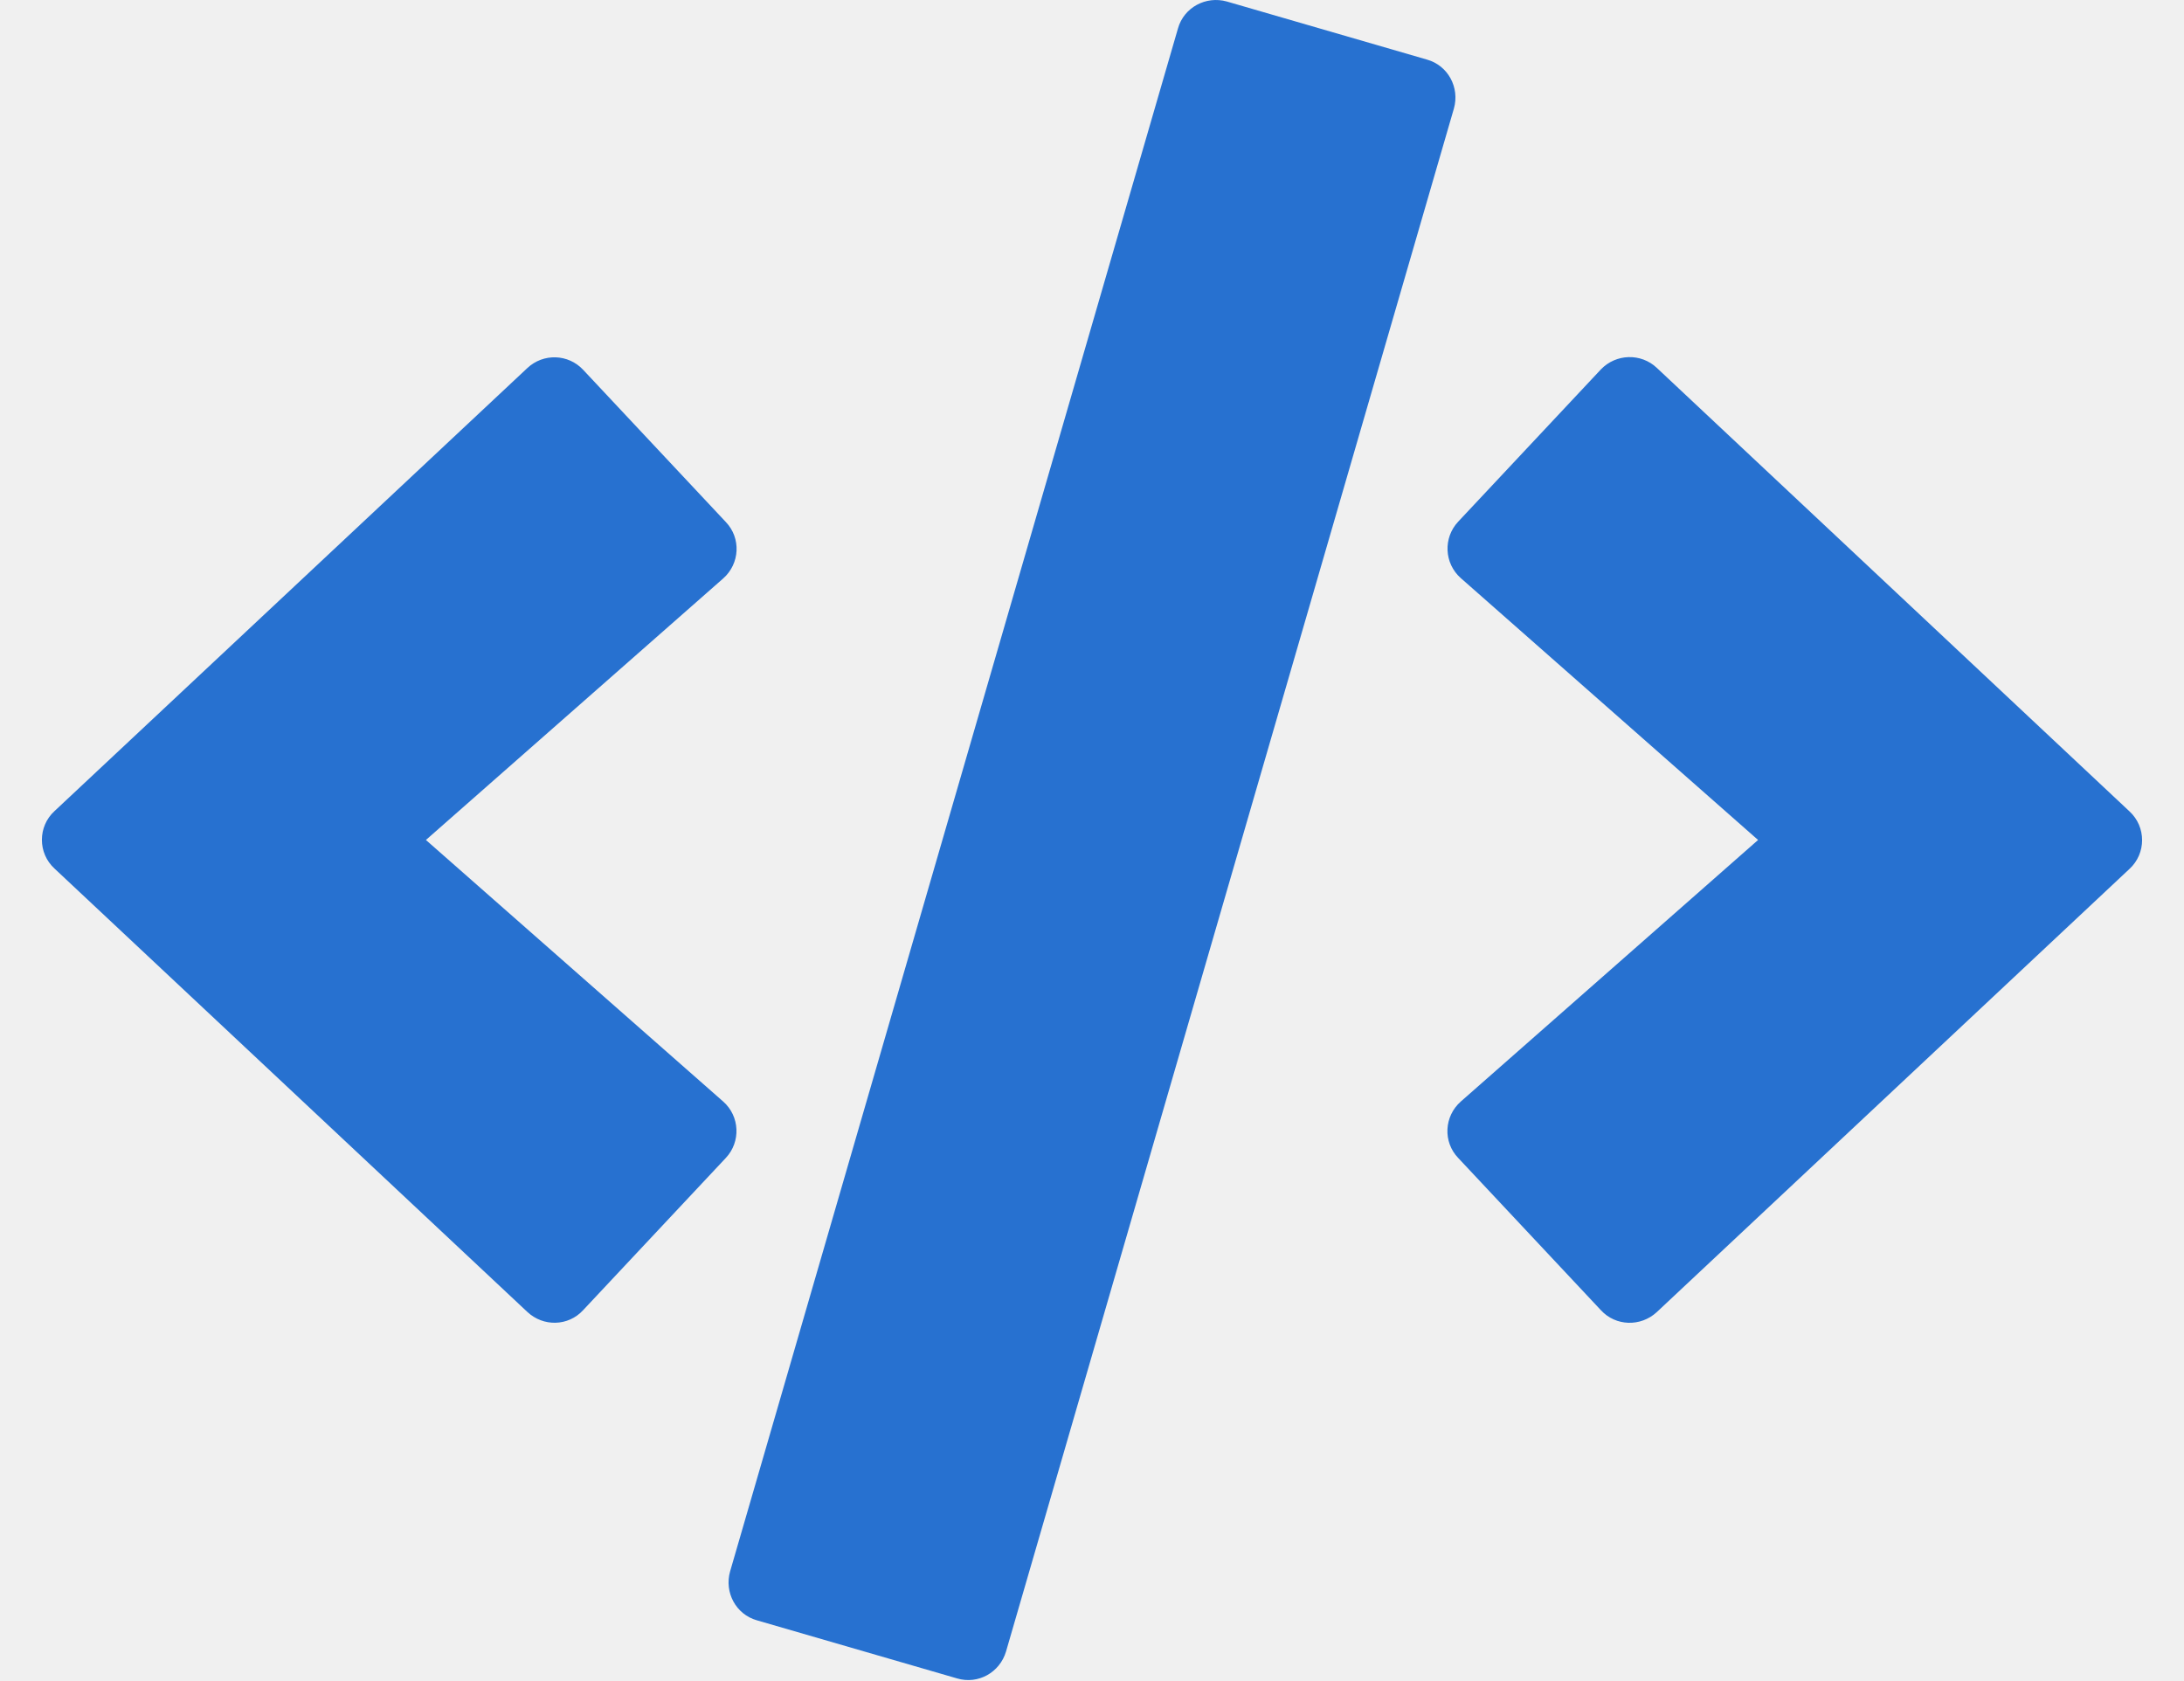
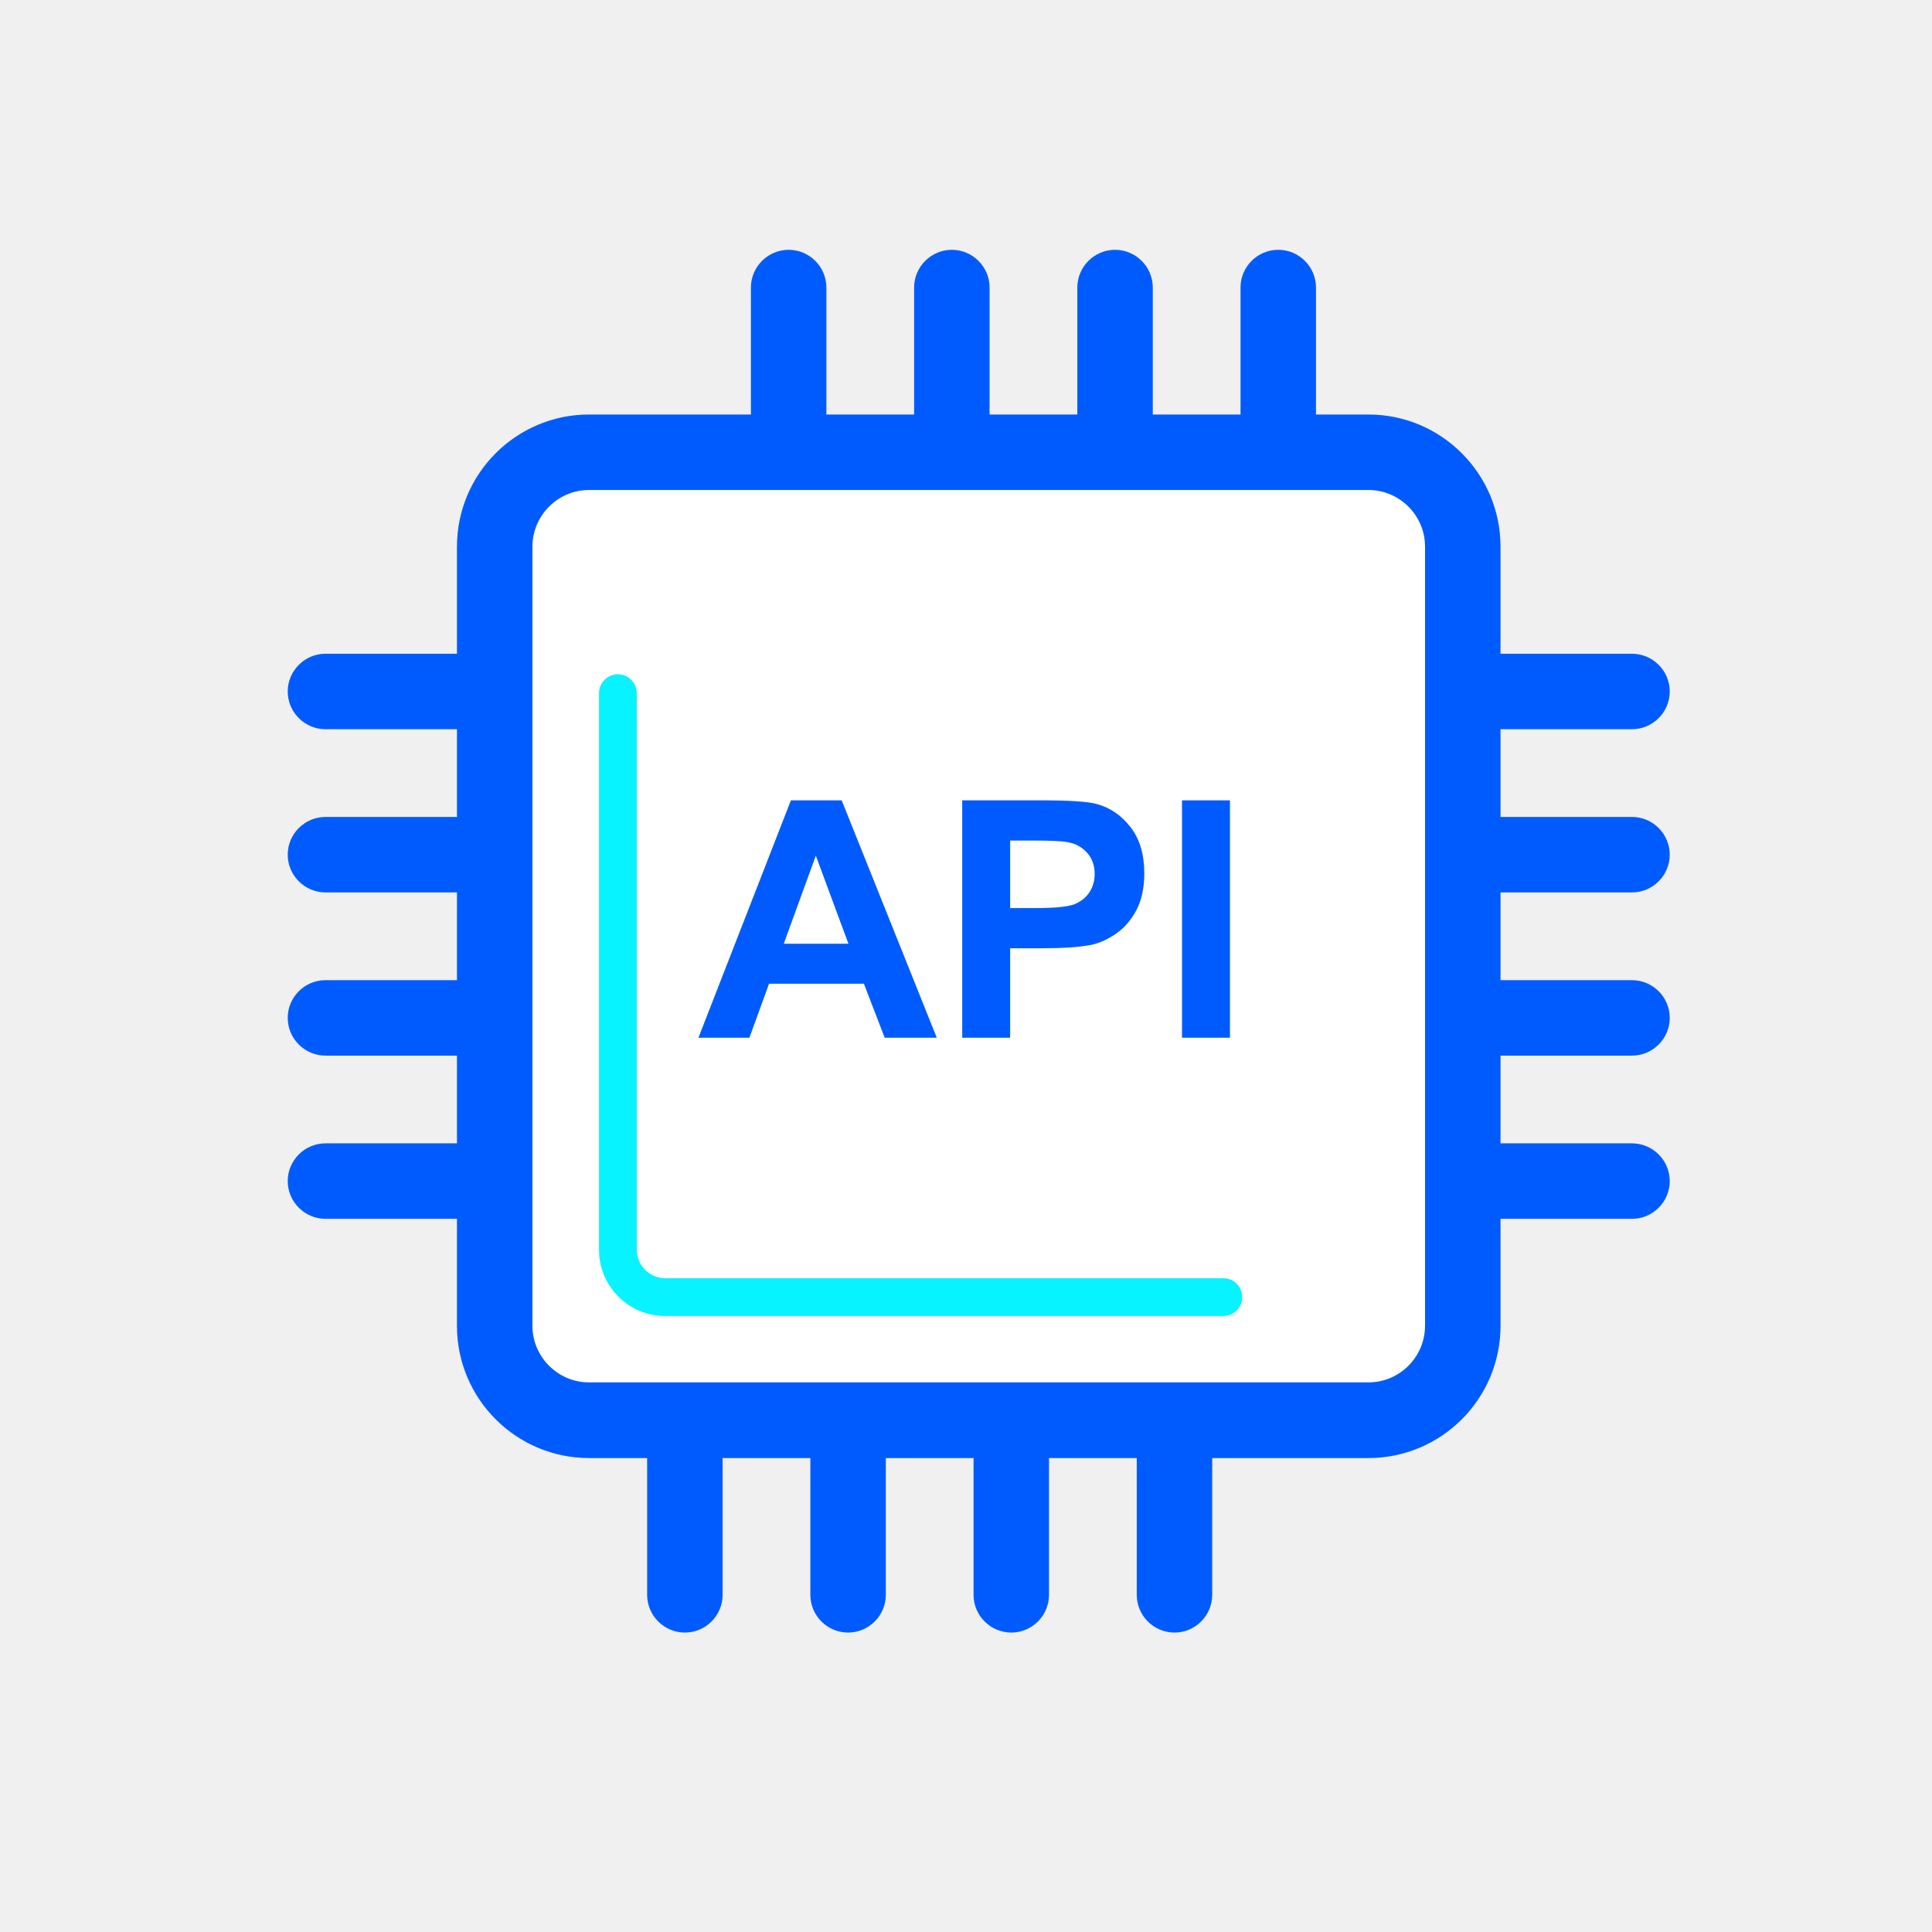
- <svg xmlns="http://www.w3.org/2000/svg" width="52" height="40" viewBox="0 0 52 40" fill="none">
-   <path d="M22.789 39.958L18.023 38.575C17.523 38.435 17.242 37.911 17.383 37.411L28.047 0.677C28.188 0.177 28.711 -0.104 29.211 0.036L33.977 1.419C34.477 1.56 34.758 2.083 34.617 2.583L23.953 39.317C23.805 39.817 23.289 40.106 22.789 39.958ZM13.883 31.192L17.281 27.567C17.641 27.185 17.617 26.575 17.219 26.224L10.141 19.997L17.219 13.771C17.617 13.419 17.648 12.81 17.281 12.427L13.883 8.802C13.531 8.427 12.938 8.403 12.555 8.763L1.297 19.31C0.898 19.677 0.898 20.31 1.297 20.677L12.555 31.232C12.938 31.591 13.531 31.575 13.883 31.192ZM39.445 31.239L50.703 20.685C51.102 20.317 51.102 19.685 50.703 19.317L39.445 8.755C39.07 8.403 38.477 8.419 38.117 8.794L34.719 12.419C34.359 12.802 34.383 13.411 34.781 13.763L41.859 19.997L34.781 26.224C34.383 26.575 34.352 27.185 34.719 27.567L38.117 31.192C38.469 31.575 39.062 31.591 39.445 31.239Z" fill="#2771D0" />
+ <svg xmlns="http://www.w3.org/2000/svg" width="70px" height="70px" viewBox="0 0 1024 1024" class="icon" version="1.1">
+   <path d="M432.4 453.5l-17 46.7h34.4z" fill="#FFFFFF" />
+   <path d="M725.3 259.7H312.2c-16.5 0-30 13.5-30 30v413.1c0 16.5 13.5 30 30 30h413.1c16.5 0 30-13.5 30-30V289.7c0-16.6-13.5-30-30-30z m-98.8 164.5h25.4V550h-25.4V424.2z m-116.5 0h40.8c15.5 0 25.5 0.6 30.2 1.9 7.2 1.9 13.2 6 18.1 12.3 4.9 6.3 7.3 14.5 7.3 24.5 0 7.7-1.4 14.2-4.2 19.5s-6.4 9.4-10.7 12.4c-4.3 3-8.7 5-13.2 6-6.1 1.2-14.8 1.8-26.4 1.8h-16.6V550H510V424.2z m-90.7 0h26.9L496.5 550h-27.6l-11-28.6h-50.3L397.2 550h-27l49.1-125.8z m229.1 273.3H352.6c-19.4 0-35.1-15.7-35.1-35.1v-295c0-5.5 4.5-10 10-10s10 4.5 10 10v295c0 8.3 6.8 15.1 15.1 15.1h295.8c5.5 0 10 4.5 10 10s-4.4 10-10 10z" fill="#FFFFFF" />
+   <path d="M569.4 479.2c3.4-1.3 6-3.4 7.9-6.2 1.9-2.8 2.9-6.1 2.9-9.8 0-4.6-1.3-8.4-4-11.3-2.7-3-6.1-4.8-10.2-5.6-3-0.6-9.1-0.9-18.3-0.9h-12.3v35.7h13.9c10 0.1 16.7-0.6 20.1-1.9z" fill="#FFFFFF" />
+   <path d="M648.4 677.5H352.6c-8.3 0-15.1-6.8-15.1-15.1v-295c0-5.5-4.5-10-10-10s-10 4.5-10 10v295c0 19.4 15.7 35.1 35.1 35.1h295.8c5.5 0 10-4.5 10-10s-4.4-10-10-10z" fill="#06F3FF" />
+   <path d="M865 386.5c11 0 20-9 20-20s-9-20-20-20h-69.7v-56.8c0-38.6-31.4-70-70-70h-27.8v-67.3c0-11-9-20-20-20s-20 9-20 20v67.3H611v-67.3c0-11-9-20-20-20s-20 9-20 20v67.3h-46.5v-67.3c0-11-9-20-20-20s-20 9-20 20v67.3H438v-67.3c0-11-9-20-20-20s-20 9-20 20v67.3h-85.8c-38.6 0-70 31.4-70 70v56.8h-69.7c-11 0-20 9-20 20s9 20 20 20h69.7V433h-69.7c-11 0-20 9-20 20s9 20 20 20h69.7v46.5h-69.7c-11 0-20 9-20 20s9 20 20 20h69.7V606h-69.7c-11 0-20 9-20 20s9 20 20 20h69.7v56.8c0 38.6 31.4 70 70 70H343v72.5c0 11 9 20 20 20s20-9 20-20v-72.5h46.5v72.5c0 11 9 20 20 20s20-9 20-20v-72.5H516v72.5c0 11 9 20 20 20s20-9 20-20v-72.5h46.5v72.5c0 11 9 20 20 20s20-9 20-20v-72.5h82.8c38.6 0 70-31.4 70-70V646H865c11 0 20-9 20-20s-9-20-20-20h-69.7v-46.5H865c11 0 20-9 20-20s-9-20-20-20h-69.7V473H865c11 0 20-9 20-20s-9-20-20-20h-69.7v-46.5H865zM755.3 702.7c0 16.5-13.5 30-30 30H312.2c-16.5 0-30-13.5-30-30v-413c0-16.5 13.5-30 30-30h413.1c16.5 0 30 13.5 30 30v413z" fill="#005BFF" />
+   <path d="M407.6 521.4h50.3l11 28.6h27.6l-50.4-125.8h-26.9l-49 125.8h27l10.4-28.6z m24.8-67.9l17.3 46.7h-34.3l17-46.7zM535.4 502.6H552c11.5 0 20.3-0.6 26.4-1.8 4.5-1 8.9-3 13.2-6 4.3-3 7.9-7.1 10.7-12.4s4.2-11.8 4.2-19.5c0-10-2.4-18.2-7.3-24.5-4.9-6.3-10.9-10.4-18.1-12.3-4.7-1.3-14.8-1.9-30.2-1.9H510V550h25.4v-47.4z m0-57.1h12.3c9.2 0 15.2 0.3 18.3 0.9 4.1 0.7 7.5 2.6 10.2 5.6 2.7 3 4 6.8 4 11.3 0 3.7-1 7-2.9 9.8-1.9 2.8-4.6 4.9-7.9 6.2-3.4 1.3-10.1 2-20.1 2h-13.9v-35.8zM626.5 424.2h25.4V550h-25.4z" fill="#005BFF" />
</svg>
